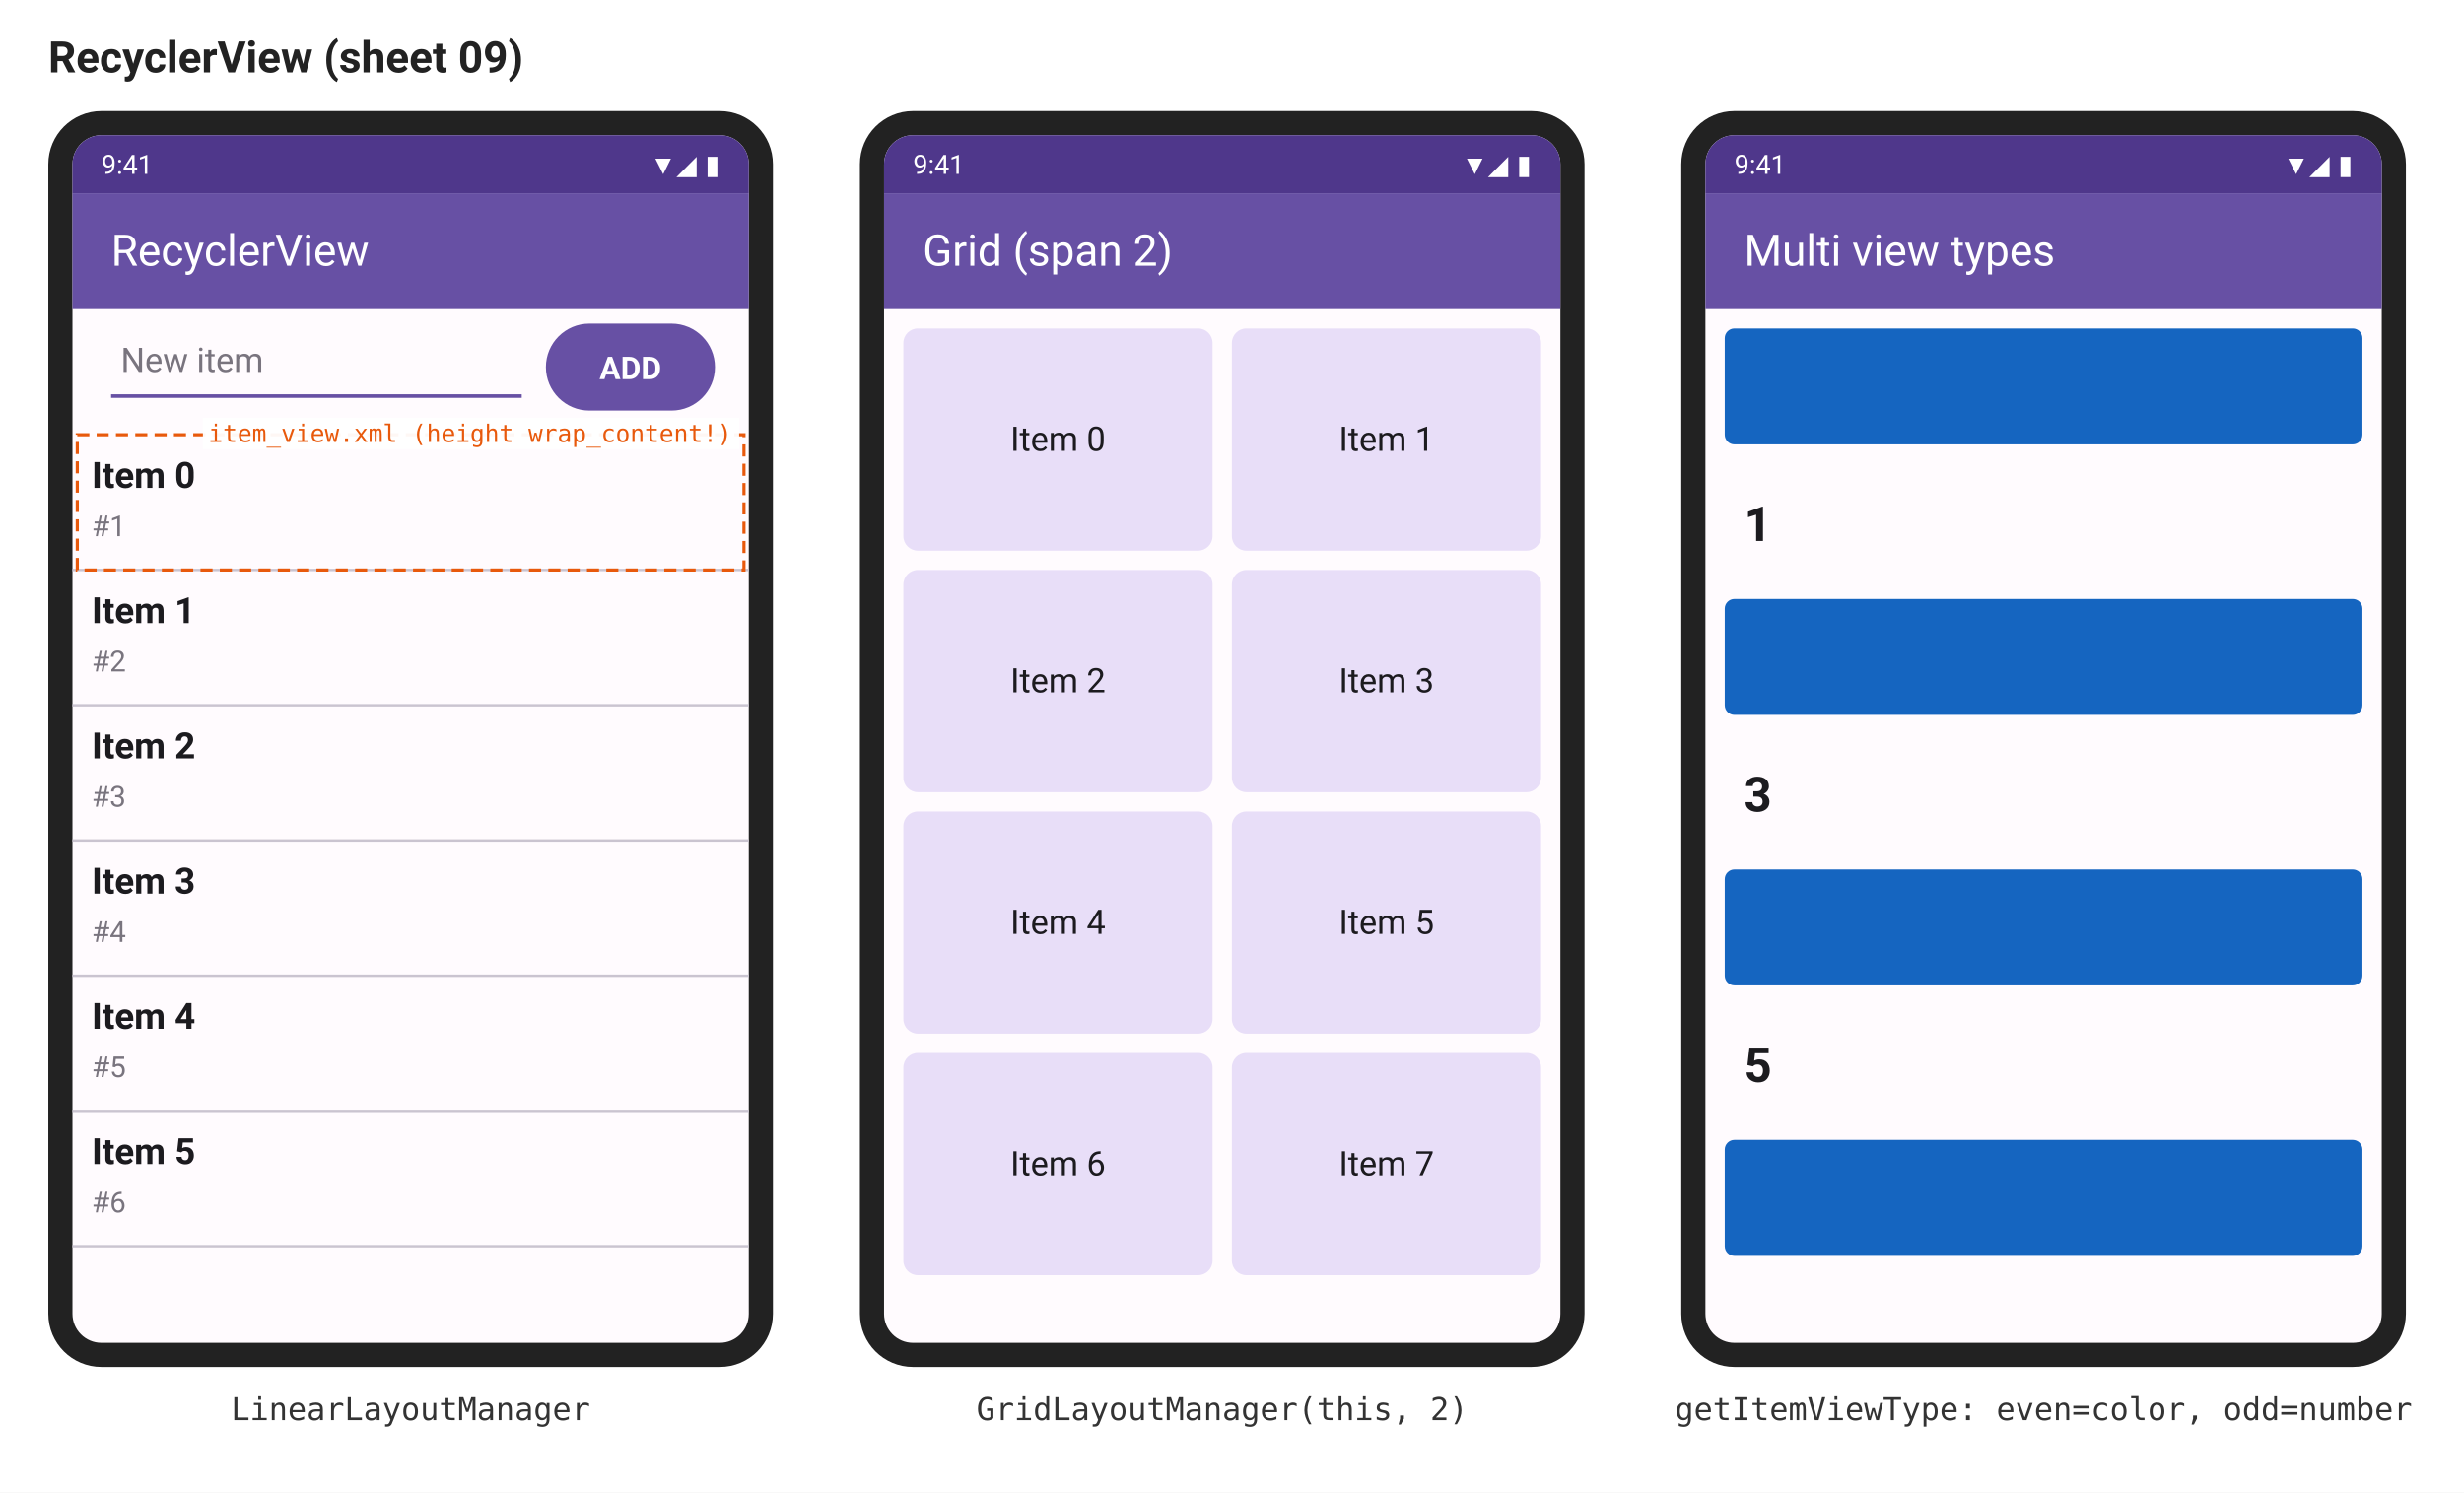
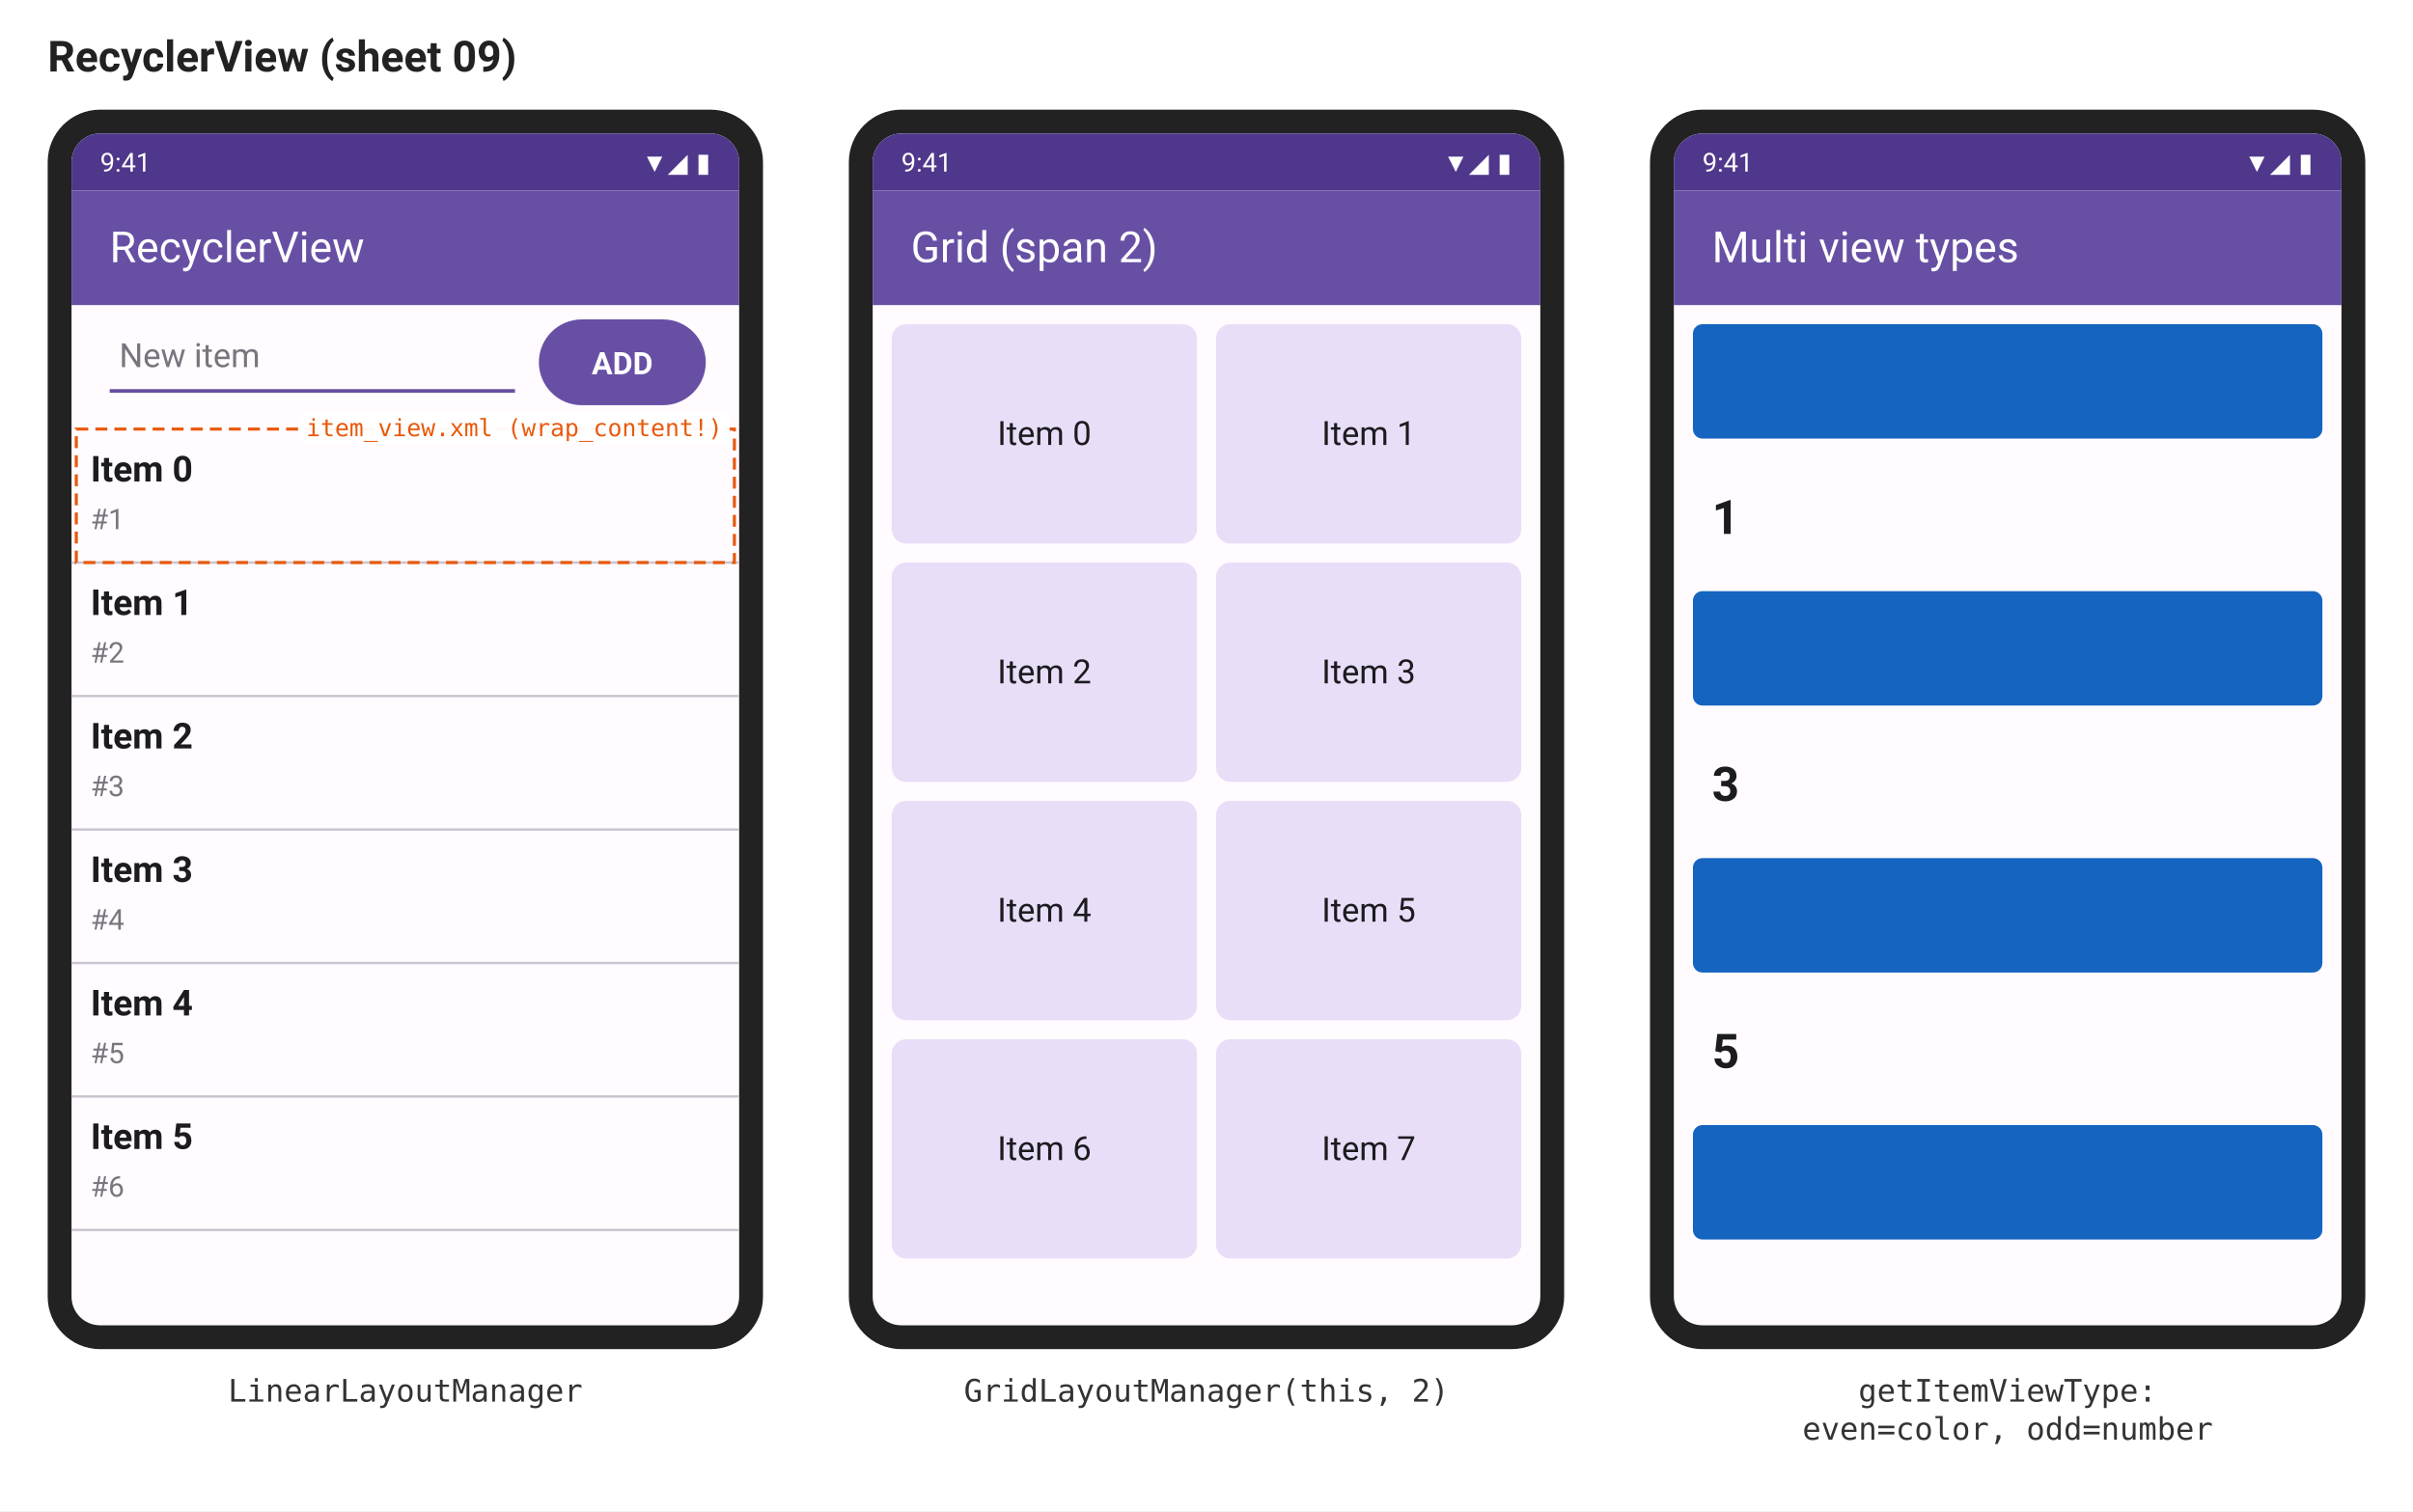
- <svg xmlns="http://www.w3.org/2000/svg" width="1020.1" height="618" viewBox="0 0 1020.1 618" font-family="Roboto, Arial, sans-serif">
+ <svg xmlns="http://www.w3.org/2000/svg" width="1012" height="634" viewBox="0 0 1012 634" font-family="Roboto, Arial, sans-serif">
  <defs>
    <marker id="ah" markerWidth="8" markerHeight="8" refX="4" refY="4" orient="auto-start-reverse">
      <path d="M0,0 L8,4 L0,8 z" fill="#E8590C" />
    </marker>
  </defs>
-   <rect width="1020.1" height="618" fill="#FFFFFF" />
+   <rect width="1012" height="634" fill="#FFFFFF" />
  <text x="20" y="30" font-size="18" font-weight="bold" fill="#222">RecyclerView (sheet 09)</text>
  <g transform="translate(20,46)">
    <rect x="0" y="0" width="300" height="520" rx="22" fill="#222" />
    <g transform="translate(10,10)">
      <rect width="280" height="500" rx="12" fill="#FFFBFE" stroke="none" />
-       <clipPath id="c140582761357216">
+       <clipPath id="c140119834550128">
        <rect width="280" height="500" rx="12" />
      </clipPath>
-       <g clip-path="url(#c140582761357216)">
+       <g clip-path="url(#c140119834550128)">
        <rect width="280" height="24" fill="#4F378B" />
        <text x="12" y="16" font-size="11" fill="#fff">9:41</text>
        <text x="268" y="16" font-size="11" fill="#fff" text-anchor="end">▼◢ ▮</text>
        <rect y="24" width="280" height="48" fill="#6750A4" />
        <text x="16" y="54" font-size="18" fill="#fff">RecyclerView</text>
        <g transform="translate(0,72)">
          <text x="20" y="26" font-size="14" fill="#79747E">New item</text>
          <line x1="16" y1="36" x2="186" y2="36" stroke="#6750A4" stroke-width="1.5" />
          <rect x="196" y="6" width="70" height="36" rx="18" fill="#6750A4" />
          <text x="231.0" y="29.0" font-size="13" fill="#FFFFFF" text-anchor="middle" font-weight="bold">ADD</text>
          <line x1="0" y1="108" x2="280" y2="108" stroke="#CAC4D0" />
          <text x="8" y="74" font-size="15" fill="#1C1B1F" font-weight="bold">Item 0</text>
          <text x="8" y="94" font-size="12" fill="#79747E">#1</text>
          <line x1="0" y1="164" x2="280" y2="164" stroke="#CAC4D0" />
          <text x="8" y="130" font-size="15" fill="#1C1B1F" font-weight="bold">Item 1</text>
          <text x="8" y="150" font-size="12" fill="#79747E">#2</text>
          <line x1="0" y1="220" x2="280" y2="220" stroke="#CAC4D0" />
          <text x="8" y="186" font-size="15" fill="#1C1B1F" font-weight="bold">Item 2</text>
          <text x="8" y="206" font-size="12" fill="#79747E">#3</text>
          <line x1="0" y1="276" x2="280" y2="276" stroke="#CAC4D0" />
          <text x="8" y="242" font-size="15" fill="#1C1B1F" font-weight="bold">Item 3</text>
          <text x="8" y="262" font-size="12" fill="#79747E">#4</text>
          <line x1="0" y1="332" x2="280" y2="332" stroke="#CAC4D0" />
          <text x="8" y="298" font-size="15" fill="#1C1B1F" font-weight="bold">Item 4</text>
          <text x="8" y="318" font-size="12" fill="#79747E">#5</text>
          <line x1="0" y1="388" x2="280" y2="388" stroke="#CAC4D0" />
          <text x="8" y="354" font-size="15" fill="#1C1B1F" font-weight="bold">Item 5</text>
          <text x="8" y="374" font-size="12" fill="#79747E">#6</text>
          <rect x="2" y="52" width="276" height="56" fill="none" stroke="#E8590C" stroke-dasharray="5,3" stroke-width="1.3" />
-           <rect x="54" y="45" width="222" height="13" fill="#FFFFFF" opacity=".95" />
-           <text x="273" y="55" font-size="10" fill="#E8590C" text-anchor="end" font-family="monospace">item_view.xml (height wrap_content!)</text>
+           <rect x="96" y="45" width="180" height="13" fill="#FFFFFF" opacity=".95" />
+           <text x="273" y="55" font-size="10" fill="#E8590C" text-anchor="end" font-family="monospace">item_view.xml (wrap_content!)</text>
        </g>
      </g>
    </g>
  </g>
  <text x="170.0" y="588" font-size="13" fill="#333" text-anchor="middle" font-family="monospace">LinearLayoutManager</text>
  <g transform="translate(356,46)">
    <rect x="0" y="0" width="300" height="520" rx="22" fill="#222" />
    <g transform="translate(10,10)">
      <rect width="280" height="500" rx="12" fill="#FFFBFE" stroke="none" />
-       <clipPath id="c140582761357360">
+       <clipPath id="c140119834550224">
        <rect width="280" height="500" rx="12" />
      </clipPath>
-       <g clip-path="url(#c140582761357360)">
+       <g clip-path="url(#c140119834550224)">
        <rect width="280" height="24" fill="#4F378B" />
        <text x="12" y="16" font-size="11" fill="#fff">9:41</text>
        <text x="268" y="16" font-size="11" fill="#fff" text-anchor="end">▼◢ ▮</text>
        <rect y="24" width="280" height="48" fill="#6750A4" />
        <text x="16" y="54" font-size="18" fill="#fff">Grid (span 2)</text>
        <g transform="translate(0,72)">
          <rect x="8" y="8" width="128" height="92" rx="6" fill="#E8DEF8" stroke="none" />
          <text x="72.0" y="58.667" font-size="14" fill="#1C1B1F" text-anchor="middle">Item 0</text>
          <rect x="144" y="8" width="128" height="92" rx="6" fill="#E8DEF8" stroke="none" />
          <text x="208.0" y="58.667" font-size="14" fill="#1C1B1F" text-anchor="middle">Item 1</text>
          <rect x="8" y="108" width="128" height="92" rx="6" fill="#E8DEF8" stroke="none" />
          <text x="72.0" y="158.667" font-size="14" fill="#1C1B1F" text-anchor="middle">Item 2</text>
          <rect x="144" y="108" width="128" height="92" rx="6" fill="#E8DEF8" stroke="none" />
          <text x="208.0" y="158.667" font-size="14" fill="#1C1B1F" text-anchor="middle">Item 3</text>
          <rect x="8" y="208" width="128" height="92" rx="6" fill="#E8DEF8" stroke="none" />
          <text x="72.0" y="258.667" font-size="14" fill="#1C1B1F" text-anchor="middle">Item 4</text>
          <rect x="144" y="208" width="128" height="92" rx="6" fill="#E8DEF8" stroke="none" />
          <text x="208.0" y="258.667" font-size="14" fill="#1C1B1F" text-anchor="middle">Item 5</text>
          <rect x="8" y="308" width="128" height="92" rx="6" fill="#E8DEF8" stroke="none" />
          <text x="72.0" y="358.667" font-size="14" fill="#1C1B1F" text-anchor="middle">Item 6</text>
          <rect x="144" y="308" width="128" height="92" rx="6" fill="#E8DEF8" stroke="none" />
          <text x="208.0" y="358.667" font-size="14" fill="#1C1B1F" text-anchor="middle">Item 7</text>
        </g>
      </g>
    </g>
  </g>
  <text x="506.0" y="588" font-size="13" fill="#333" text-anchor="middle" font-family="monospace">GridLayoutManager(this, 2)</text>
-   <g transform="translate(696.05,46)">
+   <g transform="translate(692,46)">
    <rect x="0" y="0" width="300" height="520" rx="22" fill="#222" />
    <g transform="translate(10,10)">
      <rect width="280" height="500" rx="12" fill="#FFFBFE" stroke="none" />
-       <clipPath id="c140582761357408">
+       <clipPath id="c140119834550272">
        <rect width="280" height="500" rx="12" />
      </clipPath>
-       <g clip-path="url(#c140582761357408)">
+       <g clip-path="url(#c140119834550272)">
        <rect width="280" height="24" fill="#4F378B" />
        <text x="12" y="16" font-size="11" fill="#fff">9:41</text>
        <text x="268" y="16" font-size="11" fill="#fff" text-anchor="end">▼◢ ▮</text>
        <rect y="24" width="280" height="48" fill="#6750A4" />
        <text x="16" y="54" font-size="18" fill="#fff">Multi view types</text>
        <g transform="translate(0,72)">
          <rect x="8" y="8" width="264" height="48" rx="4" fill="#1565C0" stroke="none" />
          <text x="16" y="96" font-size="20" fill="#1C1B1F" text-anchor="start" font-weight="bold">1</text>
          <rect x="8" y="120" width="264" height="48" rx="4" fill="#1565C0" stroke="none" />
          <text x="16" y="208" font-size="20" fill="#1C1B1F" text-anchor="start" font-weight="bold">3</text>
          <rect x="8" y="232" width="264" height="48" rx="4" fill="#1565C0" stroke="none" />
          <text x="16" y="320" font-size="20" fill="#1C1B1F" text-anchor="start" font-weight="bold">5</text>
          <rect x="8" y="344" width="264" height="48" rx="4" fill="#1565C0" stroke="none" />
        </g>
      </g>
    </g>
  </g>
-   <text x="846.05" y="588" font-size="13" fill="#333" text-anchor="middle" font-family="monospace">getItemViewType: even=color, odd=number</text>
+   <text x="842.0" y="588" font-size="13" fill="#333" text-anchor="middle" font-family="monospace">getItemViewType:</text>
+   <text x="842.0" y="604" font-size="13" fill="#333" text-anchor="middle" font-family="monospace">even=color, odd=number</text>
</svg>
